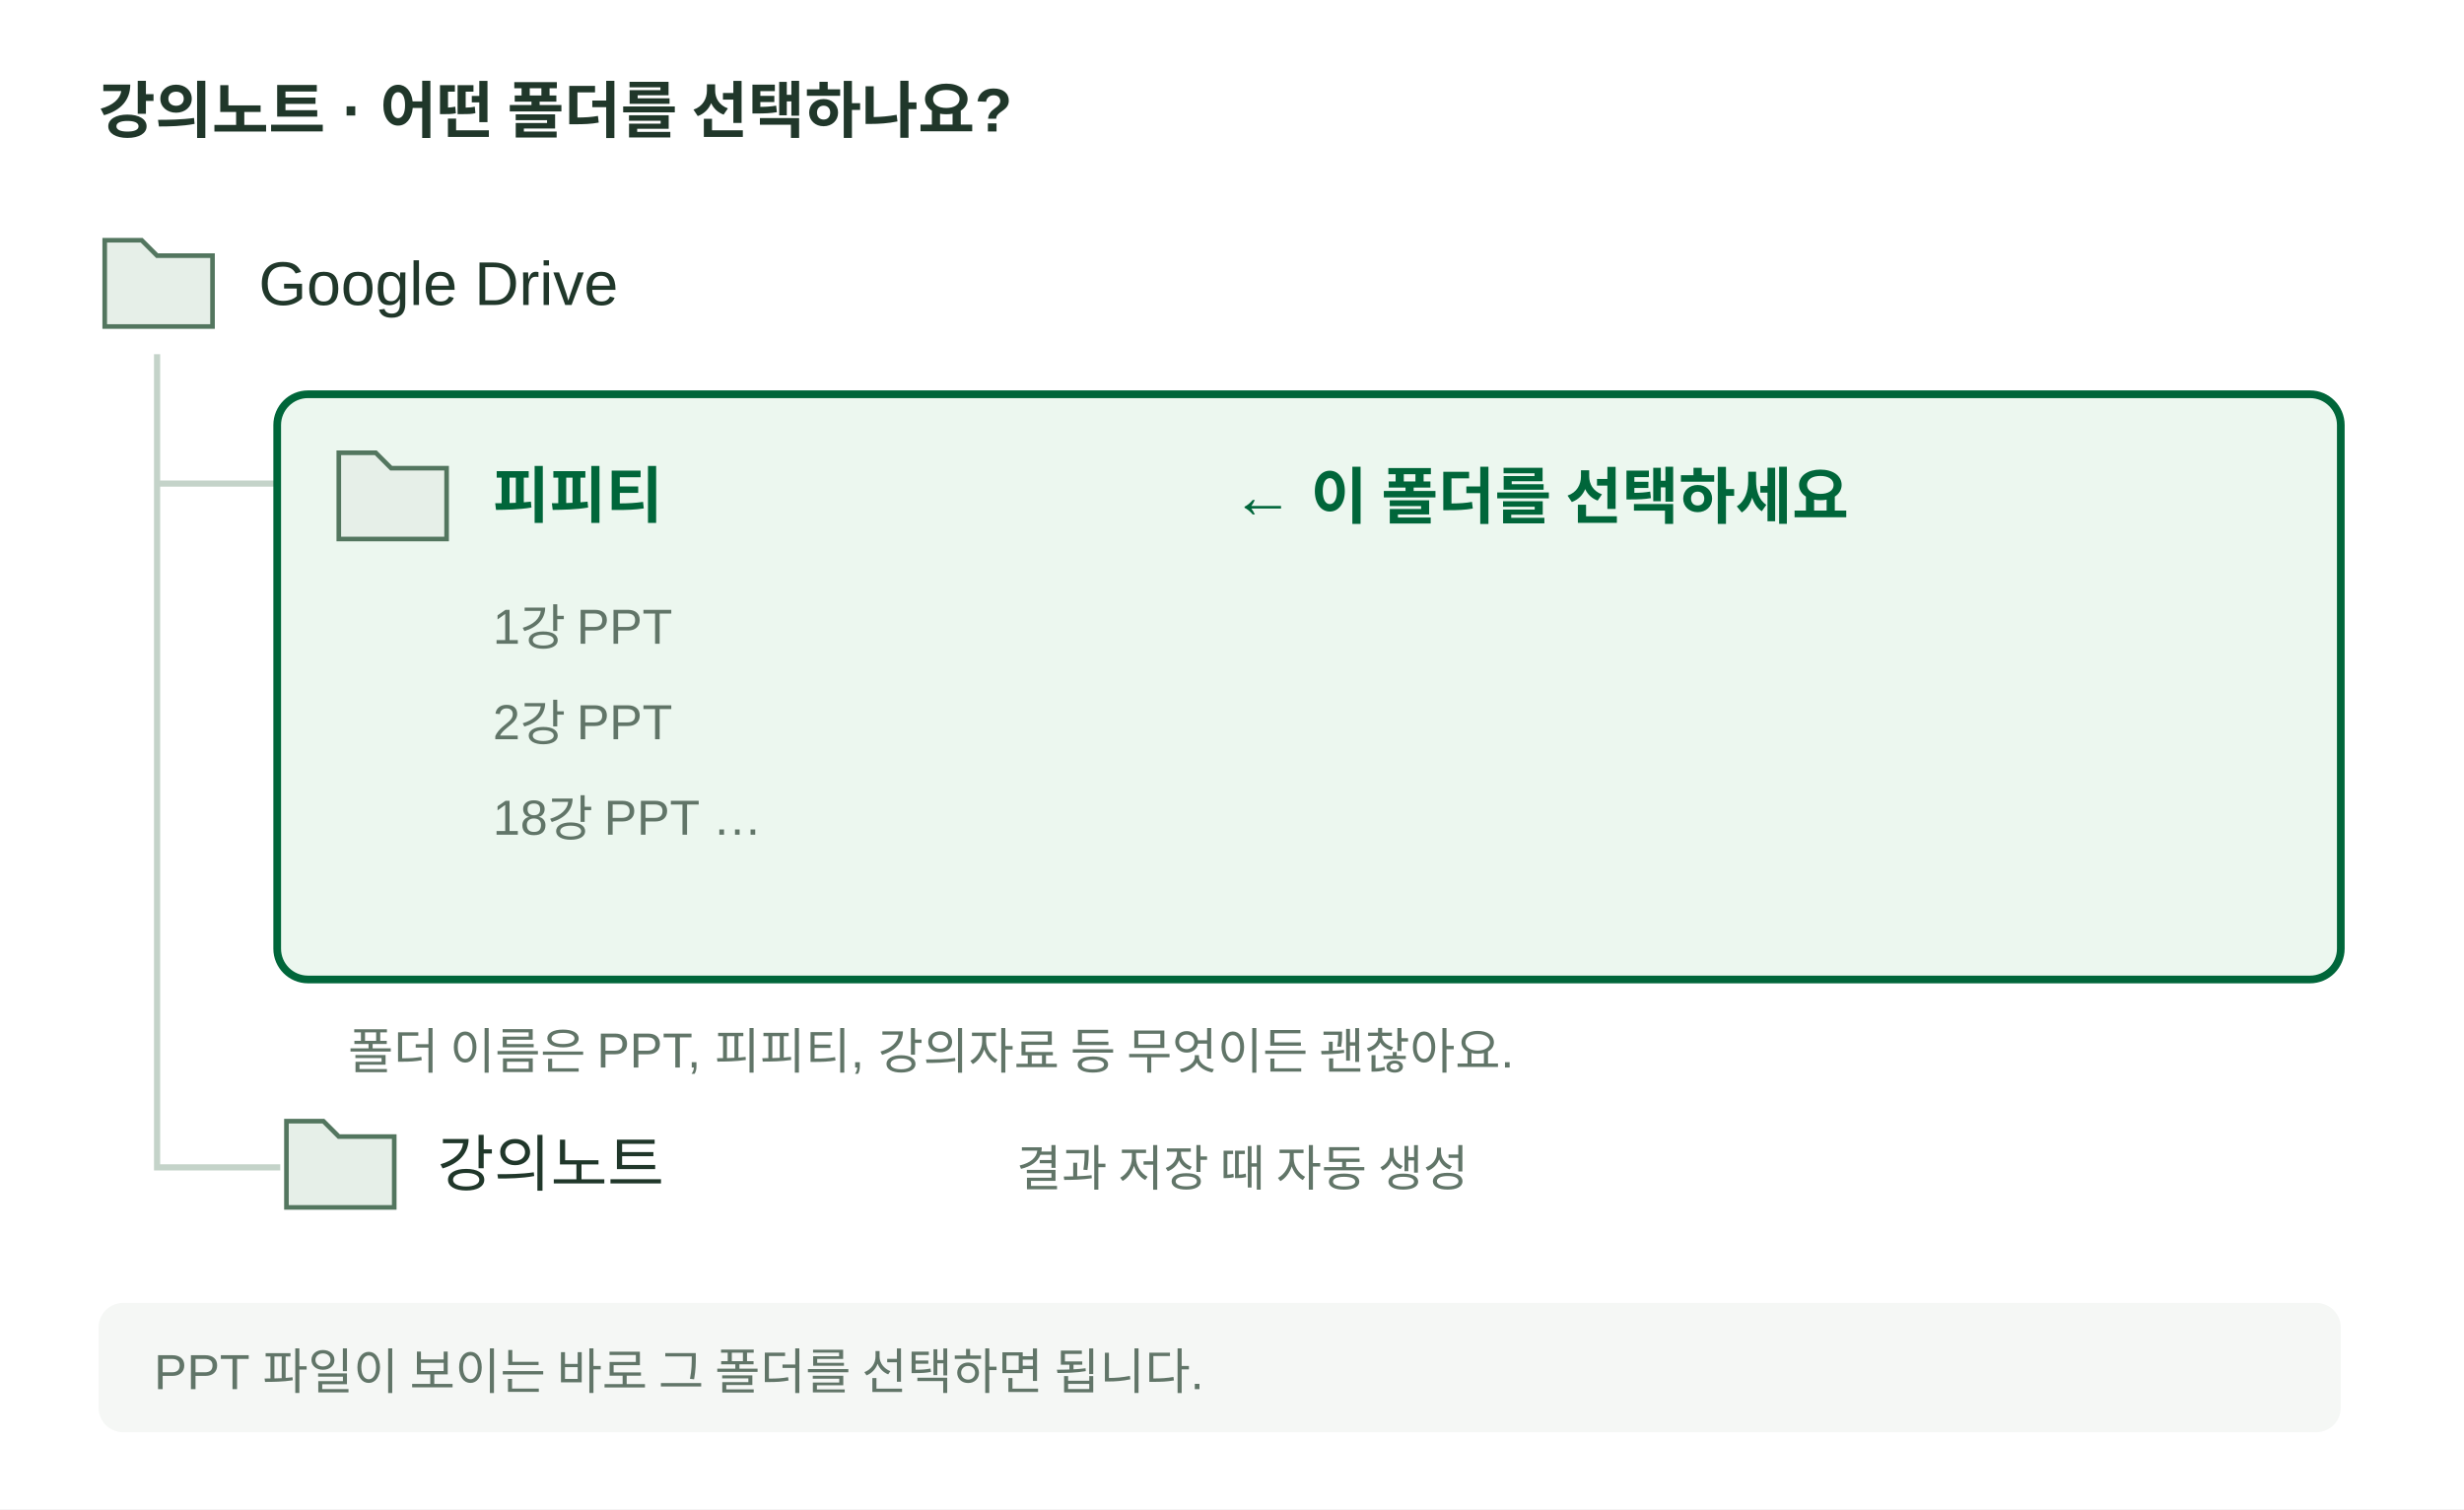
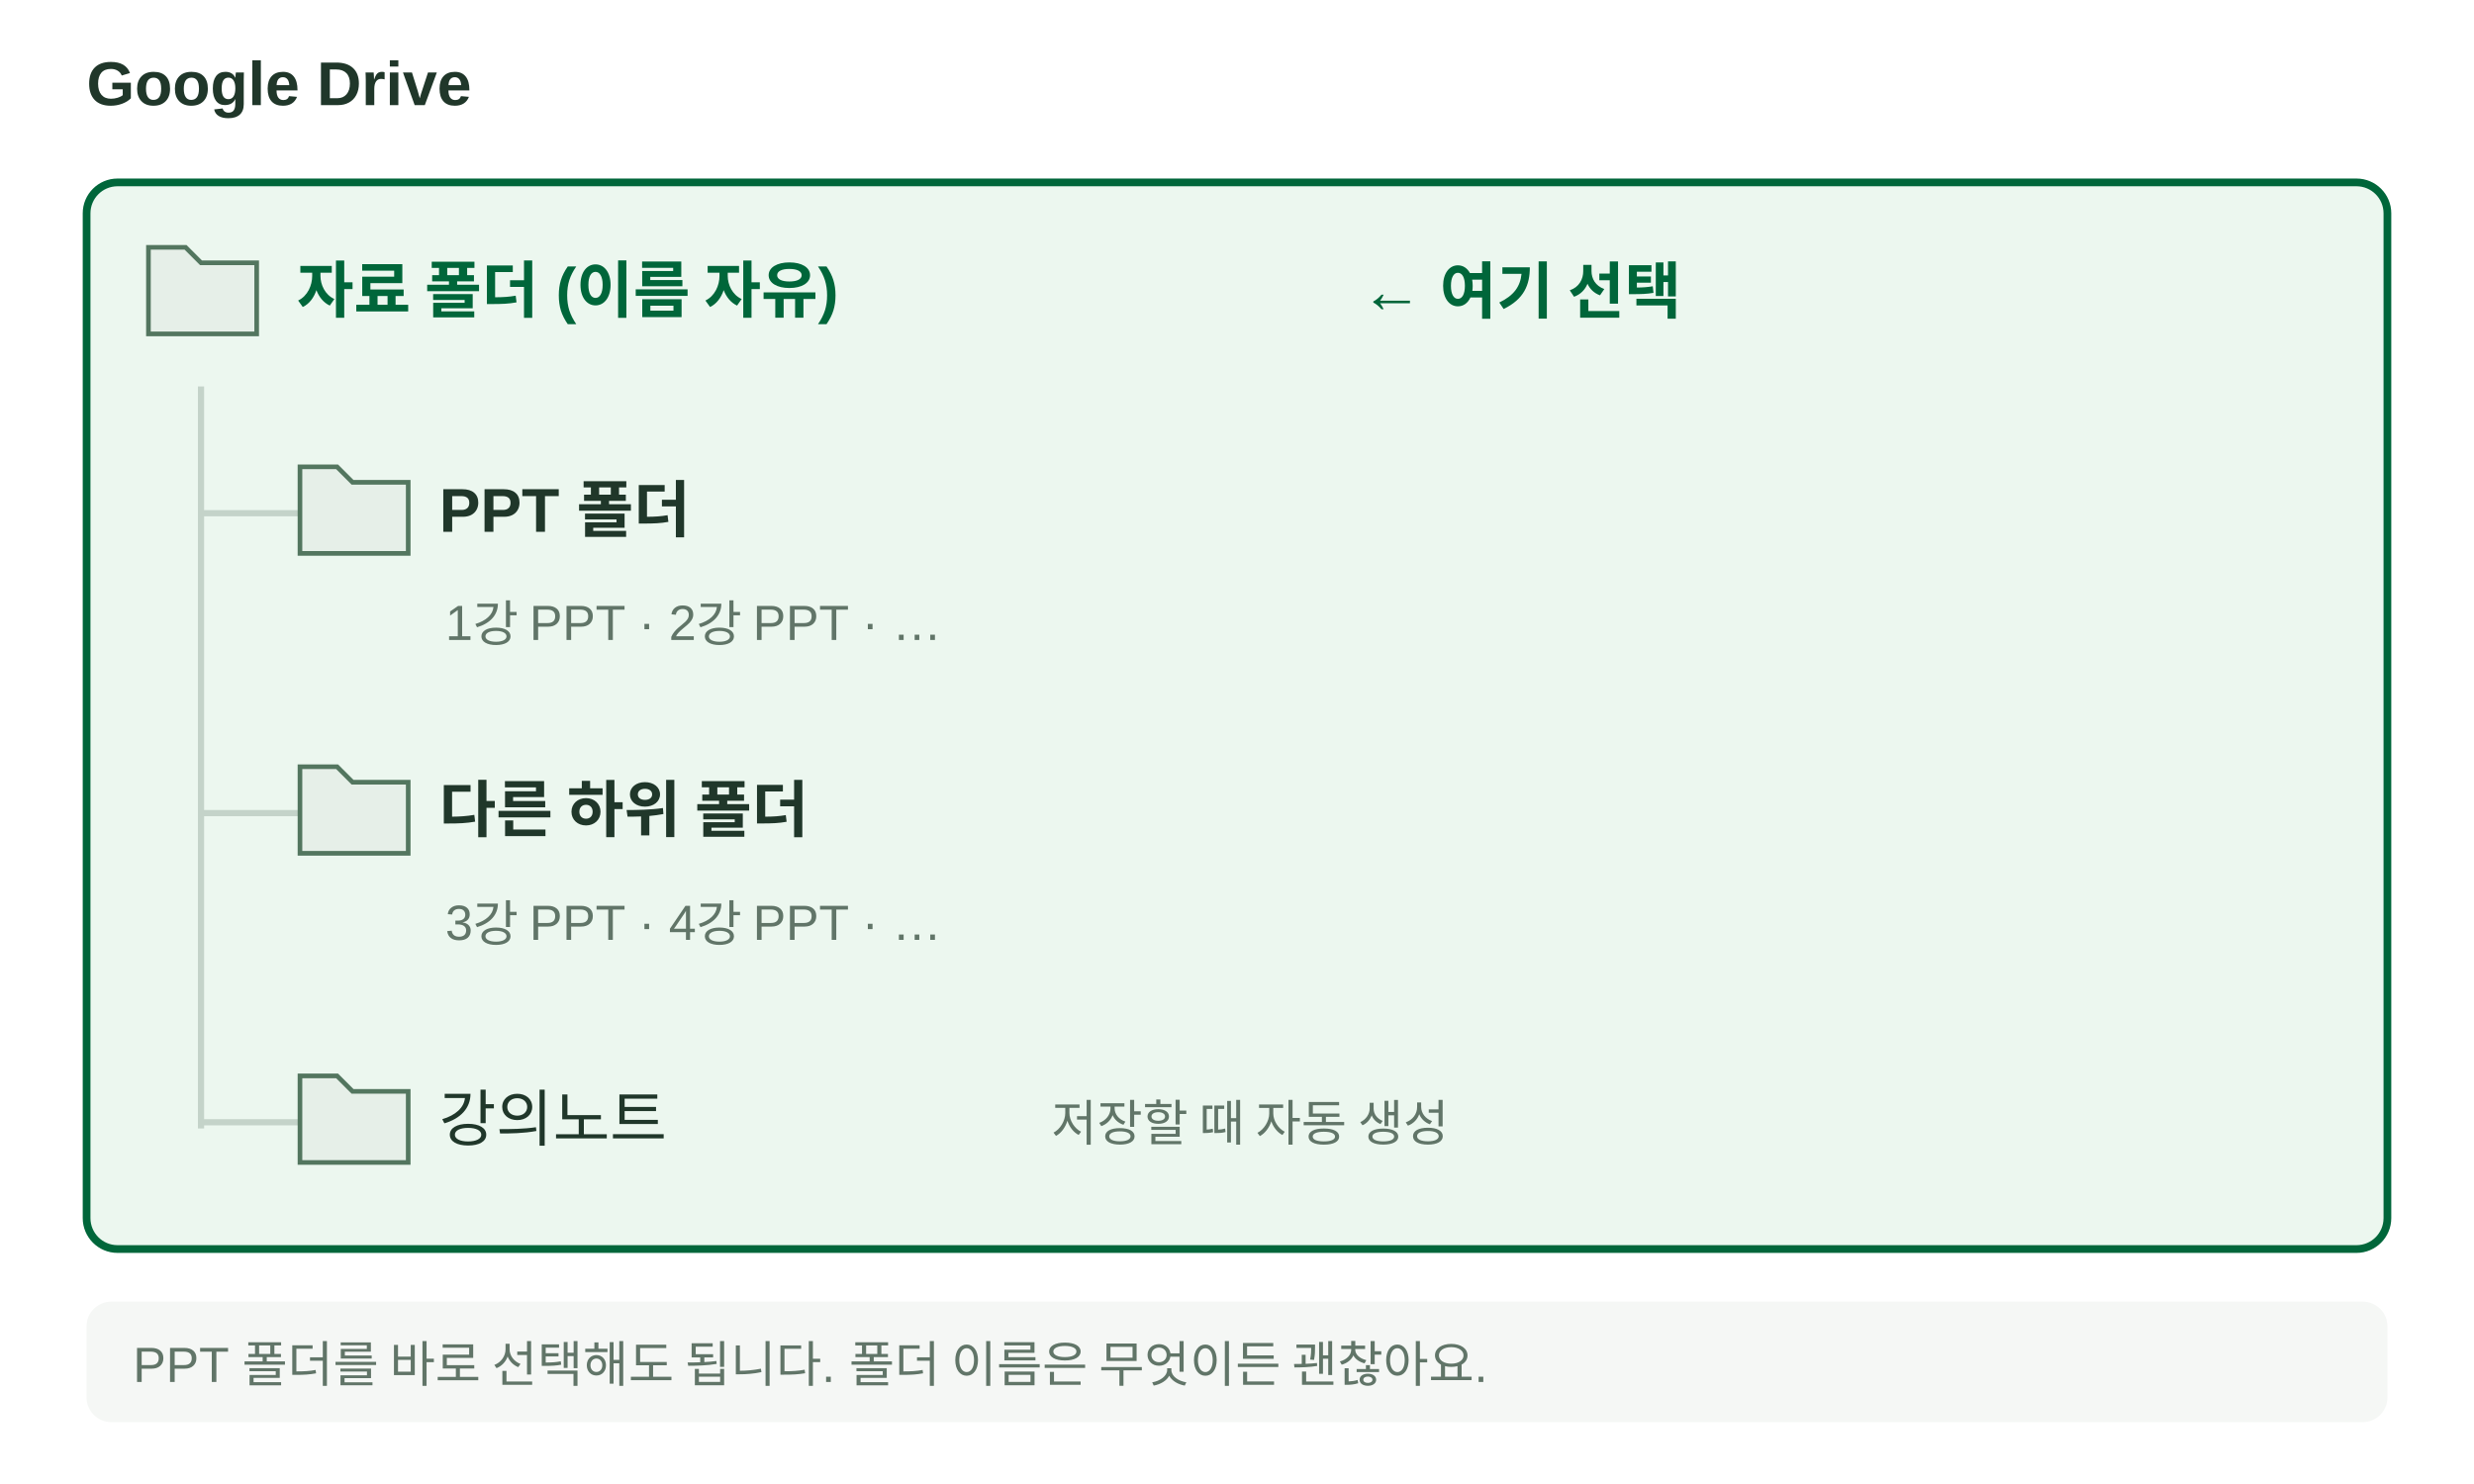
- <svg xmlns="http://www.w3.org/2000/svg" width="800" height="490" viewBox="0 0 800 490" role="img">
+ <svg xmlns="http://www.w3.org/2000/svg" width="800" height="480" viewBox="0 0 800 480" role="img">
  <style>text{font-family:Arial,"Noto Sans KR",sans-serif;fill:#20372a;font-size:20px}.small{font-size:16px;fill:#617568}.bold{font-weight:700}.green{fill:#00663a}.line{stroke:#c4d3c9;stroke-width:2;fill:none}</style>
-   <rect width="800" height="490" fill="#fff" />
-   <text x="32" y="43" class="bold">강의노트 · 어떤 폴더를 선택하나요?</text>
-   <path d="M34 78h12l5 5h18v23h-35z" fill="#e6efe8" stroke="#53765f" stroke-width="1.5" />
-   <text x="84" y="99" class="">Google Drive</text>
-   <path d="M51 115v265M51 157h40M51 379h40" class="line" />
-   <rect x="90" y="128" width="670" height="190" rx="10" fill="#ecf7ef" stroke="#00663a" stroke-width="2.5" />
-   <path d="M110 147h12l5 5h18v23h-35z" fill="#e6efe8" stroke="#53765f" stroke-width="1.5" />
-   <text x="160" y="168" class="bold green">피피티</text>
-   <text x="400" y="168" class="bold green">← 이 폴더를 선택하세요</text>
-   <text x="160" y="209" class="small">1강 PPT</text>
-   <text x="160" y="240" class="small">2강 PPT</text>
-   <text x="160" y="271" class="small">18강 PPT …</text>
-   <text x="113" y="347" class="small">폴더 이름은 PPT, 피피티, 강의자료 등 무엇이든 괜찮아요.</text>
-   <path d="M93 364h12l5 5h18v23h-35z" fill="#e6efe8" stroke="#53765f" stroke-width="1.5" />
-   <text x="142" y="385" class="">강의노트</text>
-   <text x="330" y="385" class="small">결과 저장 때 자동 생성</text>
-   <rect x="32" y="423" width="728" height="42" rx="8" fill="#f5f7f5" />
-   <text x="50" y="451" class="small">PPT 파일이 보이는 바로 그 폴더를 선택하면 됩니다.</text>
+   <rect width="800" height="480" fill="#fff" />
+   <text x="28" y="34" class="bold">Google Drive</text>
+   <rect x="28" y="59" width="744" height="345" rx="10" fill="#ecf7ef" stroke="#00663a" stroke-width="2.5" />
+   <path d="M48 80h12l5 5h18v23h-35z" fill="#e6efe8" stroke="#53765f" stroke-width="1.5" />
+   <text x="96" y="101" class="bold green">자료 폴더 (이름 자유)</text>
+   <text x="440" y="101" class="bold green">← 여기 선택</text>
+   <path d="M65 125v240M65 166h35M65 263h35M65 363h35" class="line" />
+   <path d="M97 151h12l5 5h18v23h-35z" fill="#e6efe8" stroke="#53765f" stroke-width="1.5" />
+   <text x="142" y="172" class="bold">PPT 폴더</text>
+   <text x="144" y="207" class="small">1강 PPT · 2강 PPT · …</text>
+   <path d="M97 248h12l5 5h18v23h-35z" fill="#e6efe8" stroke="#53765f" stroke-width="1.5" />
+   <text x="142" y="269" class="bold">다른 하위 폴더</text>
+   <text x="144" y="304" class="small">3강 PPT · 4강 PPT · …</text>
+   <path d="M97 348h12l5 5h18v23h-35z" fill="#e6efe8" stroke="#53765f" stroke-width="1.5" />
+   <text x="142" y="369" class="">강의노트</text>
+   <text x="340" y="369" class="small">저장할 때 자동 생성</text>
+   <rect x="28" y="421" width="744" height="39" rx="8" fill="#f5f7f5" />
+   <text x="43" y="447" class="small">PPT 폴더를 바로 선택해도 됩니다. 폴더 이름은 무엇이든 괜찮아요.</text>
</svg>
